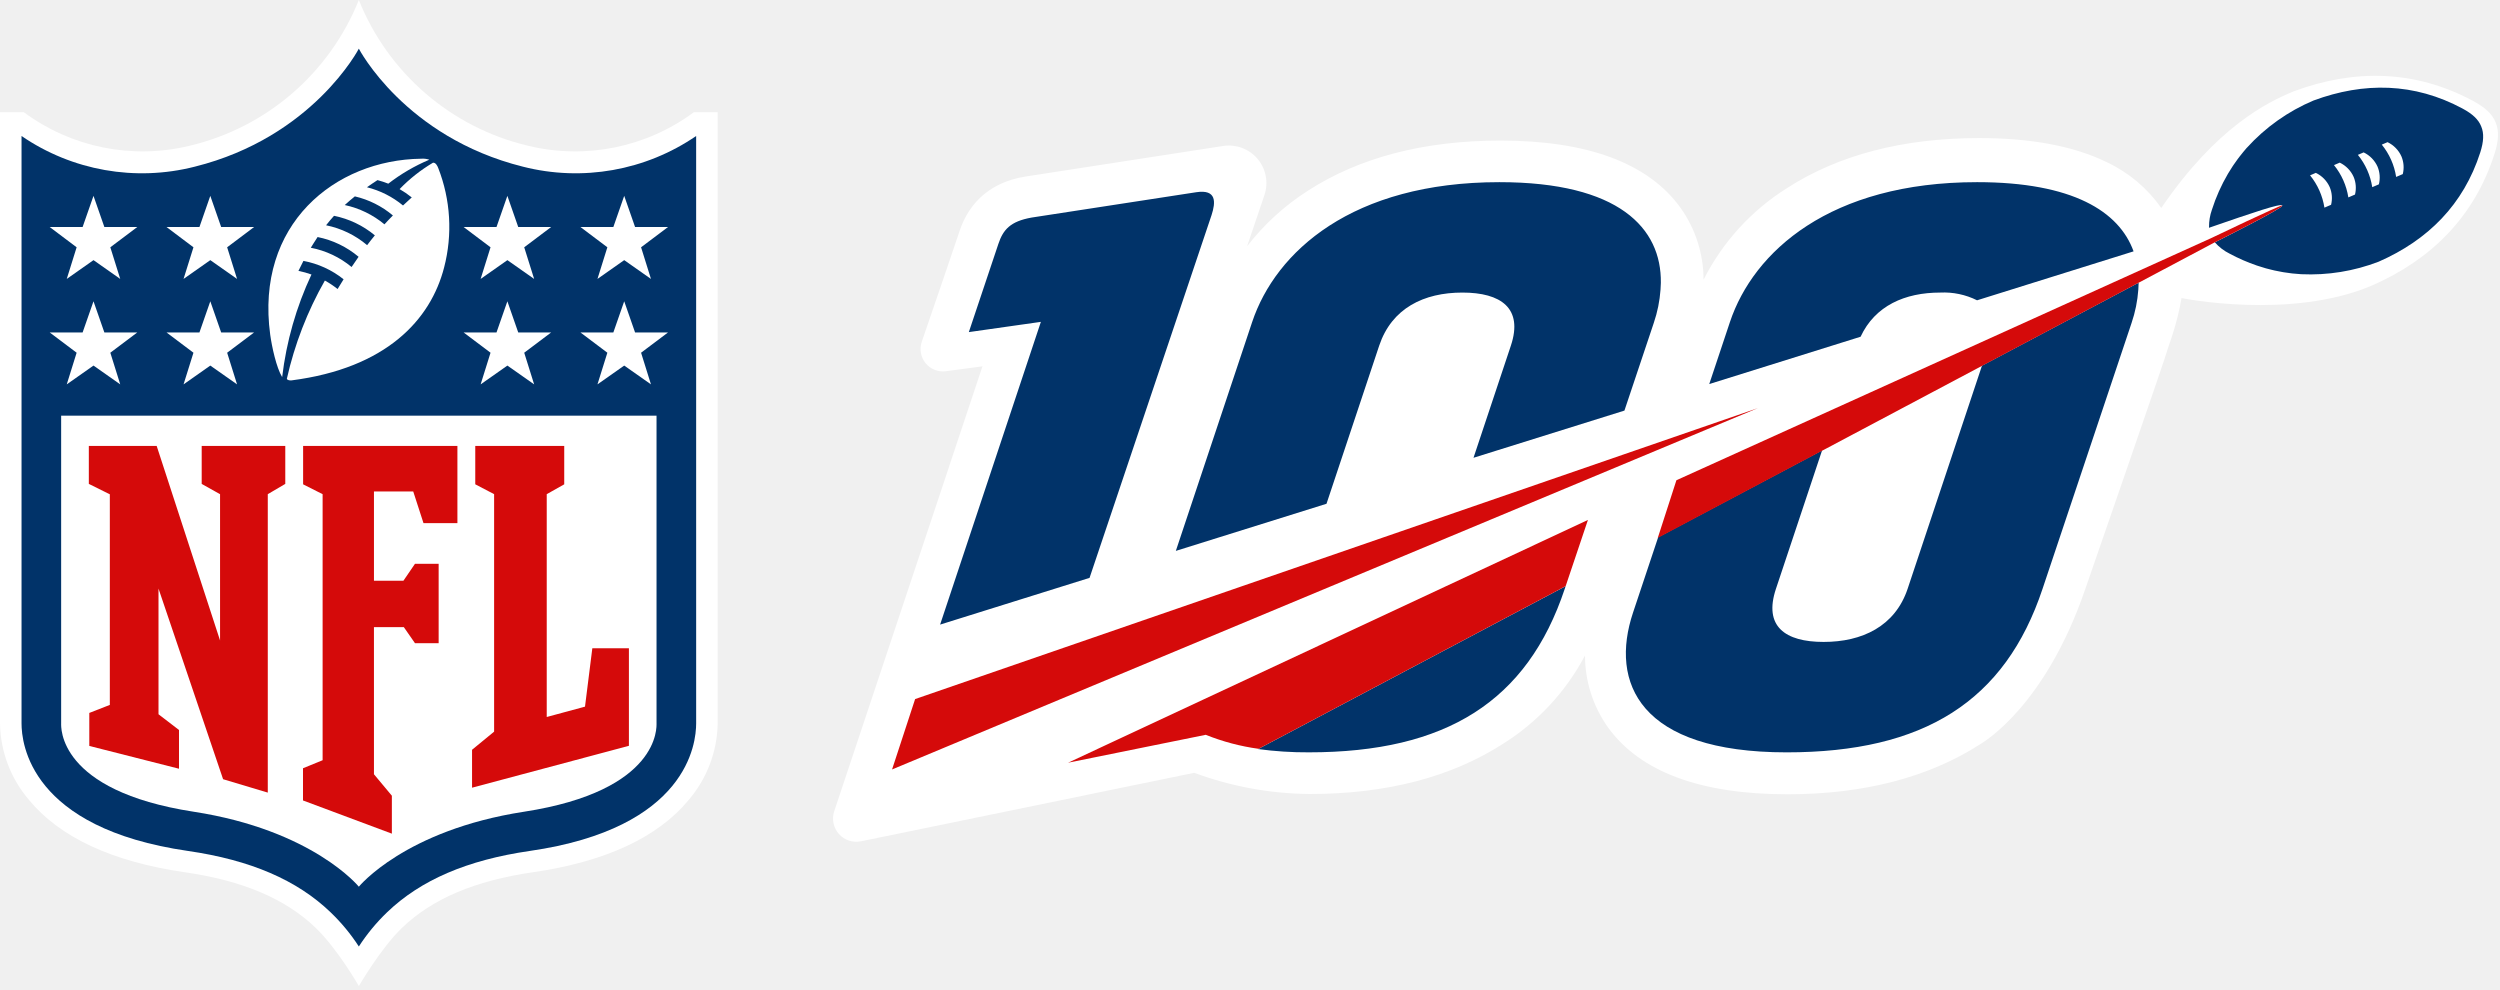
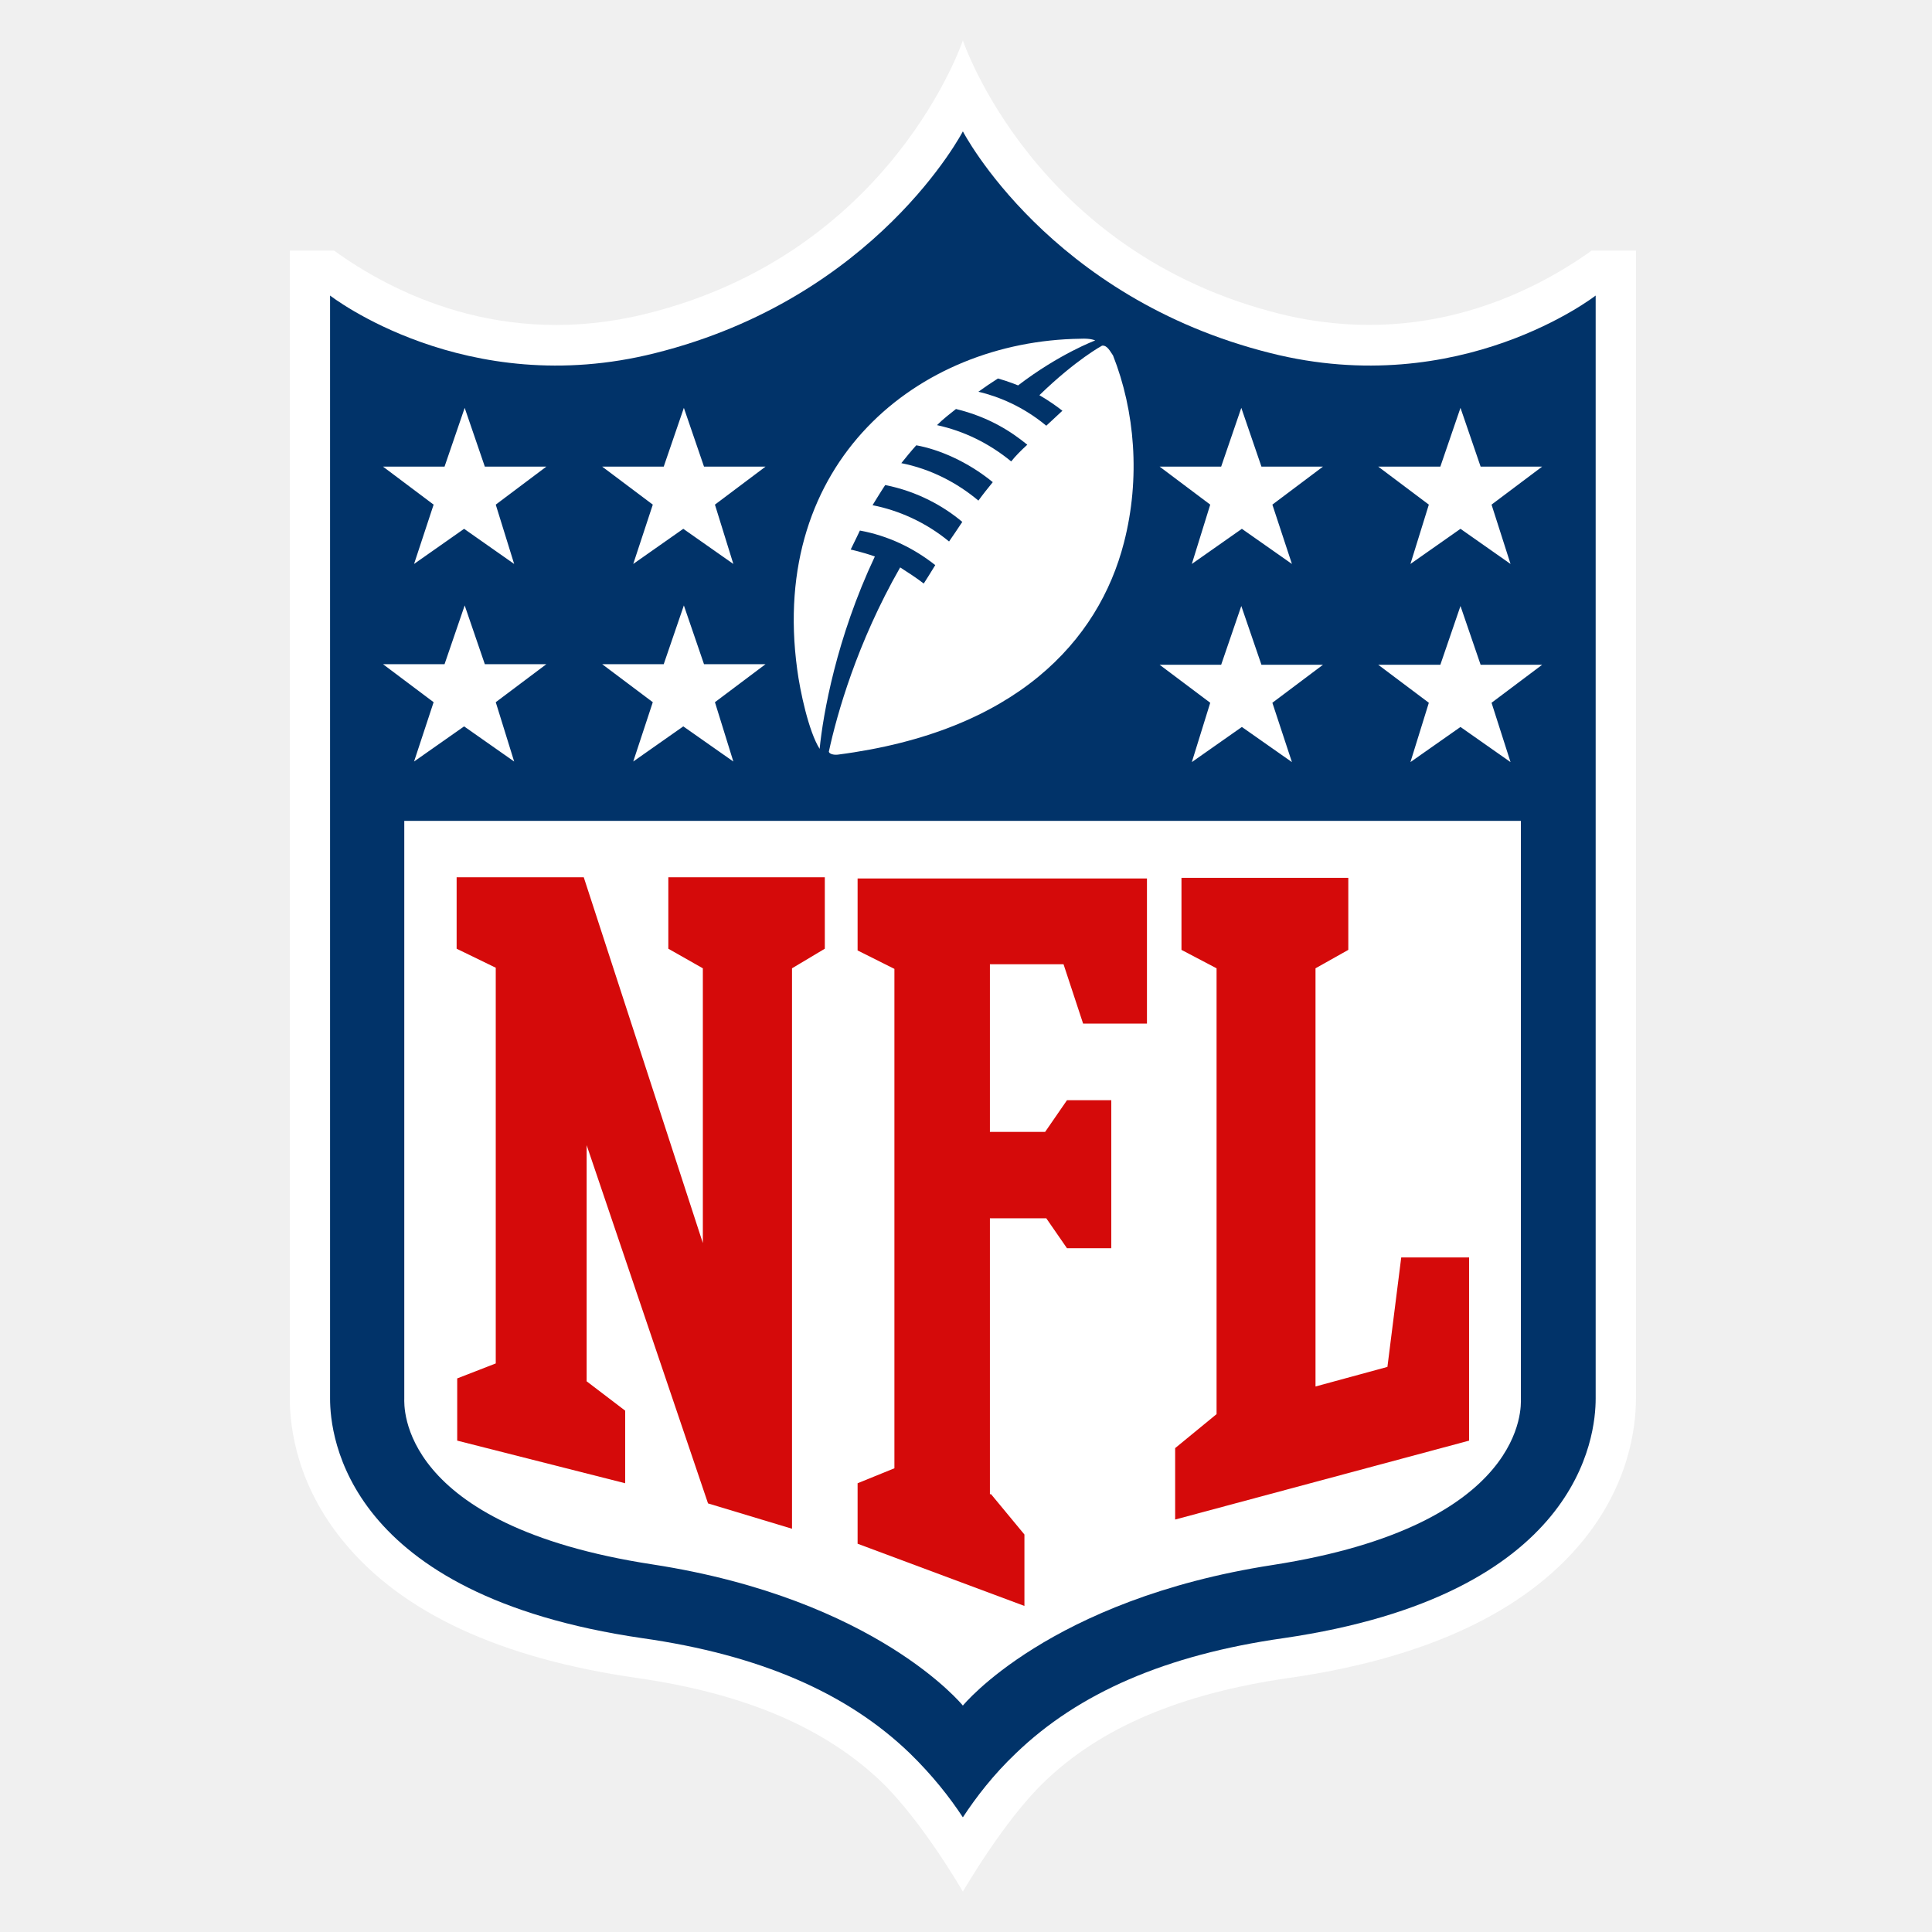
- <svg xmlns="http://www.w3.org/2000/svg" width="500" height="198" viewBox="0 0 500 198">
-   <g fill-rule="nonzero" fill="none">
-     <path d="M499.14 24.521c-.655-1.686-2.11-3.037-4.508-4.324-11.638-6.247-23.757-6.426-35.879-1.935-5.307 2.187-15.441 7.138-26.5 23.337-2.784-3.967-6.56-7.136-10.95-9.19-6.523-3.182-15.081-4.795-25.437-4.795-15.26 0-28.223 3.381-38.53 10.049-7.096 4.474-12.843 10.791-16.627 18.277-.005-5.149-1.61-10.169-4.594-14.365-6.428-8.931-18.554-13.459-36.042-13.459-15.259 0-28.222 3.381-38.529 10.05-4.646 2.974-8.747 6.724-12.125 11.086 0 0 2.708-7.988 3.468-10.239.837-2.48.321-5.216-1.36-7.222-1.681-2.005-4.286-2.99-6.874-2.599-2.087.316-39.35 6.083-39.35 6.083-8.466 1.276-11.942 6.616-13.368 10.874 0 0-6.2 18.291-7.567 22.164-.52 1.471-.237 3.106.746 4.317.984 1.211 2.527 1.822 4.073 1.614l7.309-.98-23.373 70.155h-.006l-6.271 18.822c-.525 1.575-.169 3.311.933 4.552 1.102 1.242 2.783 1.801 4.41 1.467l66.657-13.7c7.414 2.746 15.248 4.18 23.154 4.24 15.263 0 28.248-3.377 38.6-10.039 6.924-4.343 12.581-10.434 16.4-17.661.003 5.145 1.604 10.161 4.582 14.356 6.4 8.888 18.478 13.4 35.905 13.4 15.262 0 28.247-3.378 38.595-10.039.67-.431 12.961-7.594 20.992-31.059 0 0 16.51-47.634 16.435-47.851l.879-2.627c.832-2.504 1.472-5.067 1.916-7.667 0 0 21.824 4.45 38.134-2.53 11.84-5.191 20.433-13.737 24.465-26.316.829-2.595.937-4.578.237-6.246zM364.671 128.386c7.688 0 14.29-3.107 16.809-10.632l14.92-44.579-32.026 17-9.231 27.584c-2.518 7.52 1.84 10.627 9.528 10.627z" id="Path" fill="#fff" />
-     <path d="M496.248 25.3c-.544-1.4-1.753-2.522-3.744-3.591-9.665-5.188-19.728-5.336-29.8-1.607-5.079 2.143-9.629 5.37-13.332 9.454v-.013l-.286.339-.451.535c-.25.302-.495.609-.736.921l-.355.47c-.271.365-.535.737-.792 1.116l-.225.332c-.306.462-.602.934-.887 1.416l-.06.1c-1.329 2.269-2.403 4.678-3.2 7.184-.387 1.095-.581 2.249-.574 3.41l-.008.191c8.867-3.073 14.423-4.957 14.667-4.454.291.461-13.174 7.2-13.479 7.354l-.018.009c.827.942 1.832 1.712 2.957 2.265 1.753.943 3.58 1.74 5.464 2.383l.361.113c.468.154.936.3 1.406.435.314.089.628.162.943.241.275.068.55.143.826.2.436.1.872.178 1.309.257l.464.087c.512.086 1.025.154 1.539.215l.244.032c.551.061 1.1.1 1.656.139l.111.009c5.281.247 10.556-.607 15.49-2.508 9.832-4.311 16.967-11.408 20.316-21.853.685-2.15.775-3.796.194-5.181zm-30.032 15.658l-1.331.57c-.369-2.37-1.36-4.599-2.873-6.46l1.155-.495c1.236.592 2.221 1.604 2.779 2.856.466 1.117.561 2.354.27 3.529zm4.784-2.047l-1.332.57c-.367-2.37-1.359-4.6-2.873-6.46l1.155-.495c1.236.592 2.221 1.604 2.78 2.855.465 1.117.56 2.355.27 3.53zm4.78-2.048l-1.331.57c-.369-2.37-1.36-4.599-2.873-6.46l1.155-.495c1.236.592 2.221 1.604 2.779 2.856.465 1.117.558 2.354.267 3.529h.003zm4.78-2.047l-1.331.57c-.367-2.37-1.358-4.6-2.873-6.46l1.155-.495c1.236.591 2.221 1.604 2.779 2.855.465 1.118.559 2.355.267 3.53h.003z" id="Shape" fill="#013369" />
-     <path d="M372.119 67.346c2.894-6.215 8.876-8.832 15.915-8.832 2.552-.126 5.093.406 7.38 1.546l31.3-9.788c-2.873-7.97-12.159-13.841-31.288-13.841-29.443 0-44.729 13.9-49.438 27.971l-4.138 12.41 30.269-9.466zM427.723 56.537l-31.323 16.591-14.872 44.626c-2.518 7.525-9.12 10.632-16.808 10.632-7.688 0-12.046-3.107-9.528-10.632l9.227-27.687-32.778 17.361-5.028 15.072c-4.708 14.068 1.27 27.971 30.713 27.971 27.434 0 43.685-10.178 51.186-32.714l17.8-53.162c.736-2.155 1.19-4.396 1.352-6.667.024-.317.035-.632.045-.947l.02-.4-.006-.044zM265.3 100.753l10.533-31.607c2.518-7.524 8.957-10.632 16.645-10.632 7.688 0 12.209 3.108 9.691 10.632l-7.469 22.412 30.186-9.44 5.867-17.526c.736-2.155 1.191-4.396 1.352-6.667.025-.317.036-.632.046-.947l.019-.4c.153-10.979-8.391-20.146-32.3-20.146-29.443 0-44.729 13.9-49.438 27.971l-15.265 45.775 30.133-9.425zM251.715 149.759l-.094.056c3.363.453 6.754.671 10.148.653 27.434 0 43.685-10.178 51.186-32.714l.175-.523-61.415 32.528zM188.022 124.92l29.889-9.347 24.4-72.552c.823-2.542 1.065-5.2-3.047-4.579l-32.939 5.07c-4.281.762-5.7 2.435-6.648 5.262l-5.911 17.647 14.409-2.048-20.153 60.547z" id="Path" fill="#013369" />
-     <path id="Path" fill="#D50A0A" d="M351.573 81.62l-12.605 4.352-155.944 53.841-4.612 14.079 160.741-67.088zM241.149 146.961c3.393 1.365 6.942 2.305 10.566 2.8l61.417-32.537 4.454-13.234-103.975 48.554 27.538-5.583zM456.46 41.1c-.145-.231-14.177 6.5-14.177 6.5l-107 48.448-3.73 11.541 32.822-17.419 32.026-17 31.279-16.6 15.286-8.112.015-.007c.305-.151 13.77-6.888 13.479-7.351z" />
-     <path d="M138.785 22.434c-9.51 7.05-21.659 9.512-33.163 6.72-15.357-3.629-27.987-14.505-33.854-29.154-5.865 14.65-18.495 25.527-33.853 29.154-11.504 2.793-23.654.331-33.163-6.72h-4.752v122.248c.091 5.606 2.132 11.006 5.771 15.272 6.193 7.524 16.7 12.4 31.217 14.5 11.565 1.674 20.116 5.309 26.146 11.111 4.43 4.265 8.634 11.65 8.634 11.65s4.365-7.539 8.635-11.65c6.03-5.8 14.584-9.438 26.146-11.111 14.518-2.1 25.023-6.977 31.218-14.5 3.636-4.268 5.676-9.667 5.77-15.273v-122.247h-4.752z" id="Path" fill="#fff" />
-     <path d="M139.23 27.2c-10.13 6.936-22.758 9.171-34.653 6.133-23.63-5.9-32.809-23.6-32.809-23.6s-9.178 17.7-32.808 23.6c-11.895 3.038-24.523.803-34.653-6.133v117.476c0 3.992 1.672 20.946 33.3 25.516 12.485 1.808 21.812 5.822 28.513 12.271 2.142 2.052 4.037 4.346 5.648 6.836 1.611-2.488 3.504-4.782 5.642-6.836 6.709-6.449 16.035-10.463 28.522-12.271 31.625-4.57 33.292-21.524 33.3-25.516l-.002-117.476z" id="Path" fill="#013369" />
-     <path d="M71.768 177.34s9.179-11.313 33.029-14.993c27.32-4.215 26.508-17.042 26.509-17.693v-61.523h-119.076v61.523c0 .648-.806 13.477 26.51 17.693 23.849 3.681 33.028 14.993 33.028 14.993z" id="Path" fill="#fff" />
-     <path id="Path" fill="#D50A0A" d="M44.012 128.1v-29.261l-3.674-2.057v-7.591h16.718v7.587l-3.5 2.057v59.685l-8.939-2.679-12.917-38.125v25.135l4.1 3.149v7.746l-17.94-4.559v-6.6l4.105-1.605v-42.121l-4.2-2.083v-7.587h13.571zM74.792 154.854l3.581 4.29v7.587l-17.773-6.639v-6.441l3.923-1.606v-53.21l-3.9-1.971v-7.673h30.859v15.44h-6.782l-2.055-6.339h-7.853v17.854h5.893l2.315-3.391h4.729v15.888h-4.729l-2.232-3.212h-5.98zM94.409 157.541v-7.587l4.413-3.624v-47.5l-3.769-1.971v-7.668h17.793v7.673l-3.5 1.971v44.565l7.654-2.071 1.466-11.678h7.316v19.51z" />
-     <path fill="#fff" d="M15.326 70.544l-5.385-4.052h6.581l2.178-6.235 2.173 6.235h6.577l-5.385 4.053 1.981 6.329-5.346-3.76-5.35 3.76zM38.691 70.544l-5.385-4.052h6.581l2.173-6.235 2.173 6.235h6.582l-5.385 4.053 1.981 6.329-5.351-3.76-5.35 3.76zM15.326 49.458l-5.385-4.052h6.581l2.178-6.236 2.173 6.236h6.577l-5.385 4.052 1.981 6.329-5.346-3.76-5.35 3.76zM38.691 49.458l-5.385-4.052h6.581l2.173-6.236 2.173 6.236h6.582l-5.385 4.052 1.981 6.329-5.351-3.76-5.35 3.76zM130.193 76.874l-5.351-3.76-5.35 3.76 1.98-6.33-5.384-4.052h6.581l2.173-6.235 2.173 6.235h6.585l-5.385 4.052zM106.828 76.874l-5.351-3.76-5.351 3.76 1.981-6.33-5.385-4.052h6.578l2.174-6.235 2.173 6.235h6.581l-5.385 4.052zM130.193 55.787l-5.351-3.76-5.35 3.76 1.98-6.329-5.384-4.053h6.581l2.173-6.235 2.173 6.235h6.585l-5.385 4.053zM106.828 55.787l-5.351-3.76-5.351 3.76 1.981-6.329-5.385-4.053h6.578l2.174-6.235 2.173 6.235h6.581l-5.385 4.053z" />
-     <path d="M86.6 32.542c-2.454 1.453-4.701 3.229-6.682 5.281.853.489 1.666 1.044 2.432 1.661-.587.522-1.189 1.083-1.747 1.612-2.101-1.74-4.567-2.986-7.214-3.646.678-.486 1.4-.964 2.11-1.428.734.194 1.455.432 2.16.712 2.513-1.947 5.27-3.557 8.2-4.791-.519-.178-1.069-.246-1.616-.2-17.285.223-33.209 13.128-30.2 35.208.321 2.342 1.232 6.6 2.388 8.469.845-7.109 2.824-14.037 5.863-20.52-.849-.305-1.72-.546-2.606-.721.419-.878 1-2 1-2 2.938.549 5.695 1.812 8.03 3.678-.557.9-.934 1.488-1.2 1.95-.8-.635-1.65-1.203-2.542-1.7-3.495 6.136-6.059 12.758-7.606 19.648.047.246.549.373.953.32 18.939-2.451 27.806-12.112 30.5-22.581 1.715-6.594 1.301-13.562-1.183-19.906-.162-.411-.486-1.095-1.04-1.046zm-16.282 20.858c-2.35-1.951-5.156-3.275-8.156-3.849 0 0 .864-1.41 1.357-2.143 3.022.605 5.843 1.964 8.2 3.951-.498.718-.976 1.406-1.401 2.041zm3.11-4.367c-2.359-1.996-5.184-3.364-8.212-3.978.481-.621 1.046-1.282 1.586-1.894 3.006.605 5.814 1.949 8.171 3.91-.55.657-1.062 1.329-1.545 1.961v.001zm3.463-4.165c-2.295-1.91-5.02-3.235-7.94-3.86.691-.653 1.4-1.214 2.021-1.733 2.8.657 5.405 1.964 7.606 3.815-.585.598-1.151 1.182-1.687 1.777v.001z" fill="#fff" />
+ <svg xmlns="http://www.w3.org/2000/svg" width="500" height="500" viewBox="0 0 500 500">
+   <g fill="none" fill-rule="nonzero">
+     <path fill="#FFF" d="M411.917 64.857c-15.037 10.733-43.622 25.491-80.544 16.398-63.87-15.801-82.182-70.807-82.182-70.807s-18.312 55.155-82.182 70.807c-36.922 9.093-65.507-5.516-80.544-16.398h-11.464v297.093c0 7.453 1.787 22.36 13.995 37.118 15.037 18.335 40.496 30.112 75.78 35.18 28.138 4.025 48.833 12.969 63.423 26.981 10.719 10.435 20.992 28.323 20.992 28.323s10.571-18.335 20.992-28.323c14.59-14.161 35.434-22.957 63.423-26.981 35.285-5.068 60.743-16.994 75.78-35.18 12.208-14.758 13.995-29.665 13.995-37.118v-297.093h-11.464z" />
+     <path fill="#013369" d="M412.959 76.484s-34.987 27.28-84.118 14.907c-57.319-14.311-79.651-57.391-79.651-57.391s-22.332 43.081-79.651 57.391c-49.131 12.373-84.118-14.907-84.118-14.907v285.466c0 9.689 4.02 50.832 80.842 62.012 30.372 4.323 53.002 14.161 69.229 29.814 5.806 5.665 10.273 11.329 13.697 16.547 3.424-5.217 7.891-11.031 13.697-16.547 16.228-15.652 38.858-25.491 69.229-29.814 76.822-11.18 80.842-52.323 80.842-62.012v-285.466z" />
+     <path fill="#FFF" d="M249.19 441.404s22.332-27.429 80.098-36.373c66.252-10.286 64.316-41.441 64.316-42.932v-149.665h-288.977v149.516c0 1.64-1.935 32.795 64.316 42.932 57.915 8.944 80.247 36.522 80.247 36.522z" />
+     <path fill="#D50A0A" d="M181.896 321.702v-71.106l-8.933-5.068v-18.484h40.496v18.484l-8.486 5.068v145.043l-21.737-6.559-31.414-92.72v61.118l9.975 7.602v18.783l-43.473-11.031v-16.099l9.975-3.876v-102.41l-10.124-4.919v-18.484h32.903l30.818 94.658zm74.589 64.994l8.635 10.435v18.484l-43.175-16.099v-15.652l9.528-3.876v-129.242l-9.528-4.77v-18.634h74.887v37.565h-16.526l-5.062-15.354h-19.057v43.379h14.293l5.657-8.199h11.464v38.311h-11.464l-5.36-7.752h-14.59v71.404h.298zm47.642 6.559v-18.484l10.719-8.795v-115.379l-9.082-4.77v-18.634h43.175v18.634l-8.486 4.77v108.224l18.61-5.068 3.573-28.323h17.568v47.404l-76.078 20.422z" />
+     <path fill="#FFF" d="M112.22 181.727l-13.101-9.839h15.93l5.211-15.205 5.211 15.205h15.93l-13.101 9.839 4.764 15.354-12.953-9.093-12.953 9.093 5.062-15.354zm56.724 0l-13.101-9.839h15.93l5.211-15.205 5.211 15.205h15.93l-13.101 9.839 4.764 15.354-12.953-9.093-12.953 9.093 5.062-15.354zm-56.724-51.13l-13.101-9.839h15.93l5.211-15.205 5.211 15.205h15.93l-13.101 9.839 4.764 15.354-12.953-9.093-12.953 9.093 5.062-15.354zm56.724 0l-13.101-9.839h15.93l5.211-15.205 5.211 15.205h15.93l-13.101 9.839 4.764 15.354-12.953-9.093-12.953 9.093 5.062-15.354zm221.981 66.634l-12.953-9.093-12.953 9.093 4.764-15.354-13.101-9.839h16.079l5.211-15.205 5.211 15.205h15.93l-13.101 9.839 4.913 15.354zm-56.575 0l-12.953-9.093-12.953 9.093 4.764-15.354-13.101-9.839h15.93l5.211-15.205 5.211 15.205h15.93l-13.101 9.839 5.062 15.354zm56.575-51.28l-12.953-9.093-12.953 9.093 4.764-15.354-13.101-9.839h16.079l5.211-15.205 5.211 15.205h15.93l-13.101 9.839 4.913 15.354zm-56.575 0l-12.953-9.093-12.953 9.093 4.764-15.354-13.101-9.839h15.93l5.211-15.205 5.211 15.205h15.93l-13.101 9.839 5.062 15.354zm-49.131-56.497c1.34-.149 2.084 1.491 2.829 2.534 5.657 14.311 7.146 31.752 2.829 48.447-6.551 25.491-27.99 48.894-73.994 54.857-1.042.149-2.233-.149-2.382-.745 2.084-9.689 7.295-28.174 18.461-47.702 2.084 1.342 4.169 2.683 6.104 4.174.744-1.193 1.638-2.534 2.978-4.77-5.657-4.472-12.208-7.602-19.503-8.944 0 0-1.34 2.832-2.382 4.919 0 0 2.829.596 6.253 1.789-9.975 21.168-13.399 40.845-14.293 49.789-2.829-4.472-5.062-14.907-5.806-20.571-7.295-53.665 31.265-84.969 73.249-85.565 2.829-.149 3.871.447 3.871.447s-9.231 3.429-19.95 11.627c0 0-2.531-1.043-5.211-1.789-1.638 1.043-3.424 2.236-5.062 3.429 5.062 1.193 11.464 3.727 17.568 8.795 1.34-1.193 2.68-2.534 4.169-3.876-1.489-1.193-3.871-2.832-5.955-4.025 9.528-9.242 16.228-12.82 16.228-12.82zm-39.602 50.683c1.042-1.491 2.233-3.28 3.424-5.068-4.764-4.025-11.613-7.901-19.95-9.54-1.191 1.789-3.275 5.217-3.275 5.217 6.849 1.342 13.846 4.472 19.801 9.391zm7.593-10.584c1.191-1.64 2.382-3.13 3.722-4.77-6.551-5.366-13.995-8.497-19.801-9.54-1.34 1.491-2.68 3.13-3.871 4.621 7.593 1.491 14.441 5.068 19.95 9.689zm8.486-10.137c1.191-1.491 2.531-2.832 4.169-4.323-4.02-3.28-9.826-7.155-18.461-9.242-1.489 1.193-3.275 2.534-4.913 4.174 6.849 1.491 13.399 4.621 19.206 9.391z" />
  </g>
</svg>
